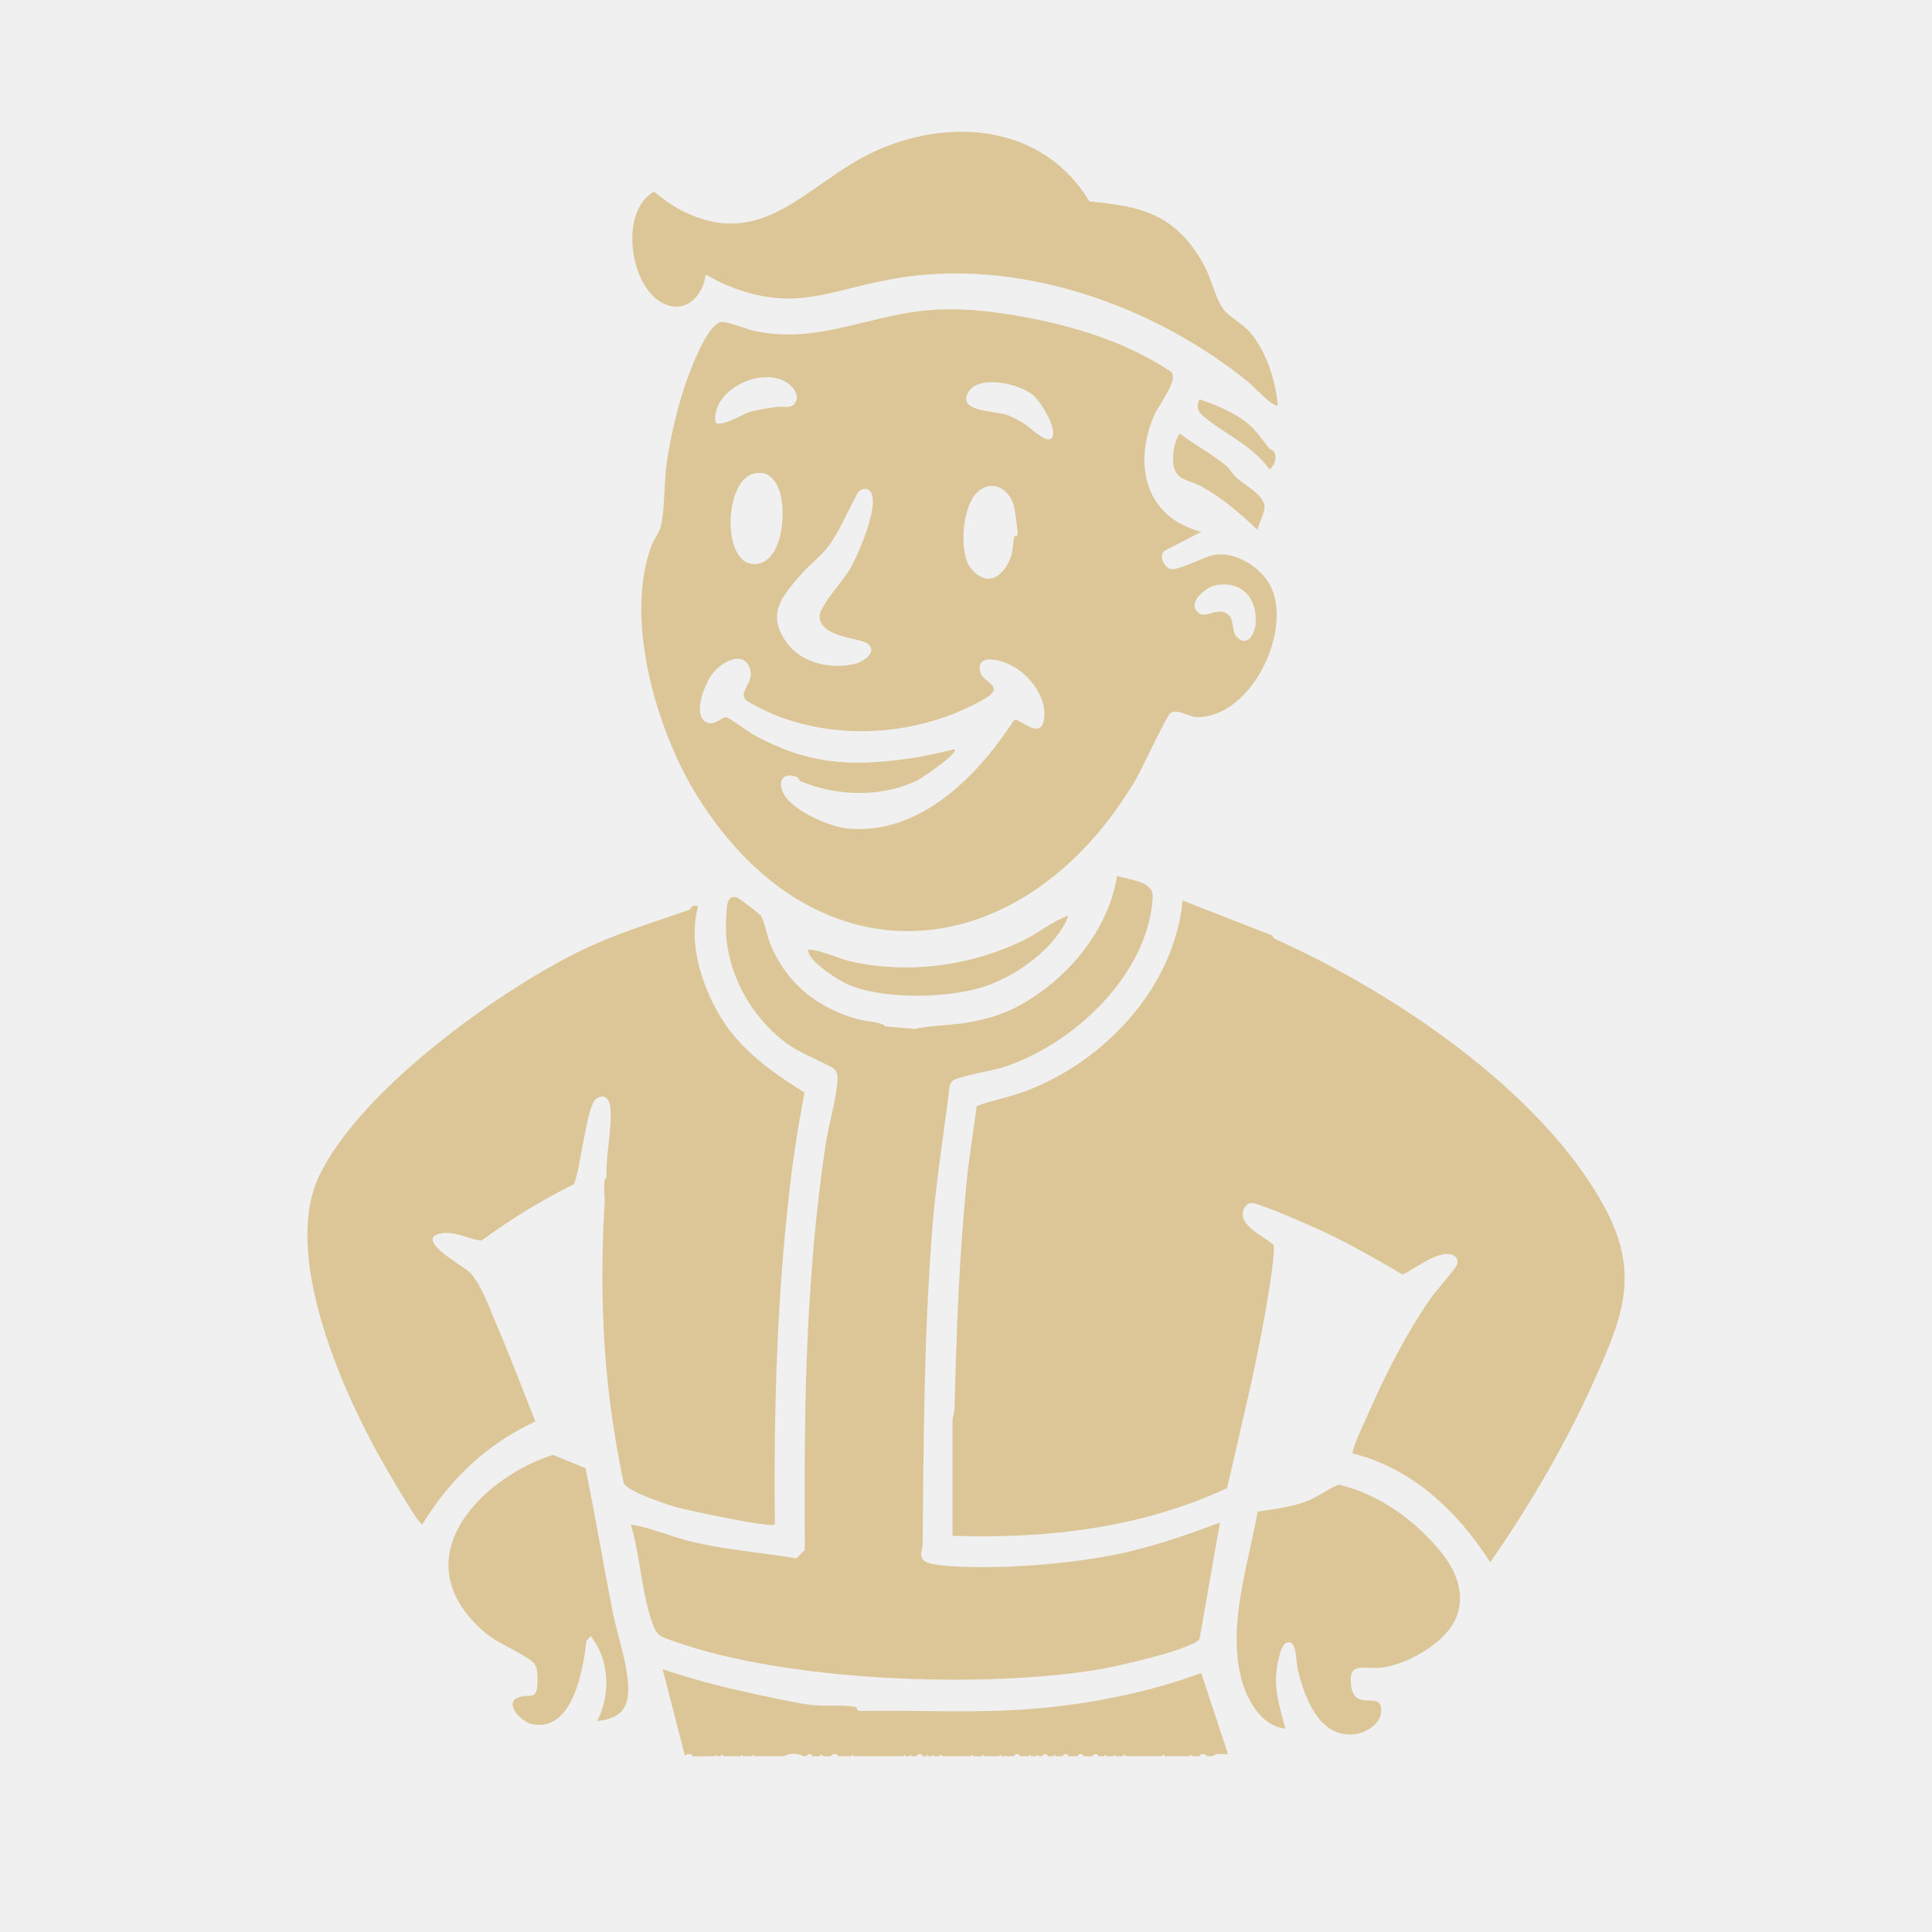
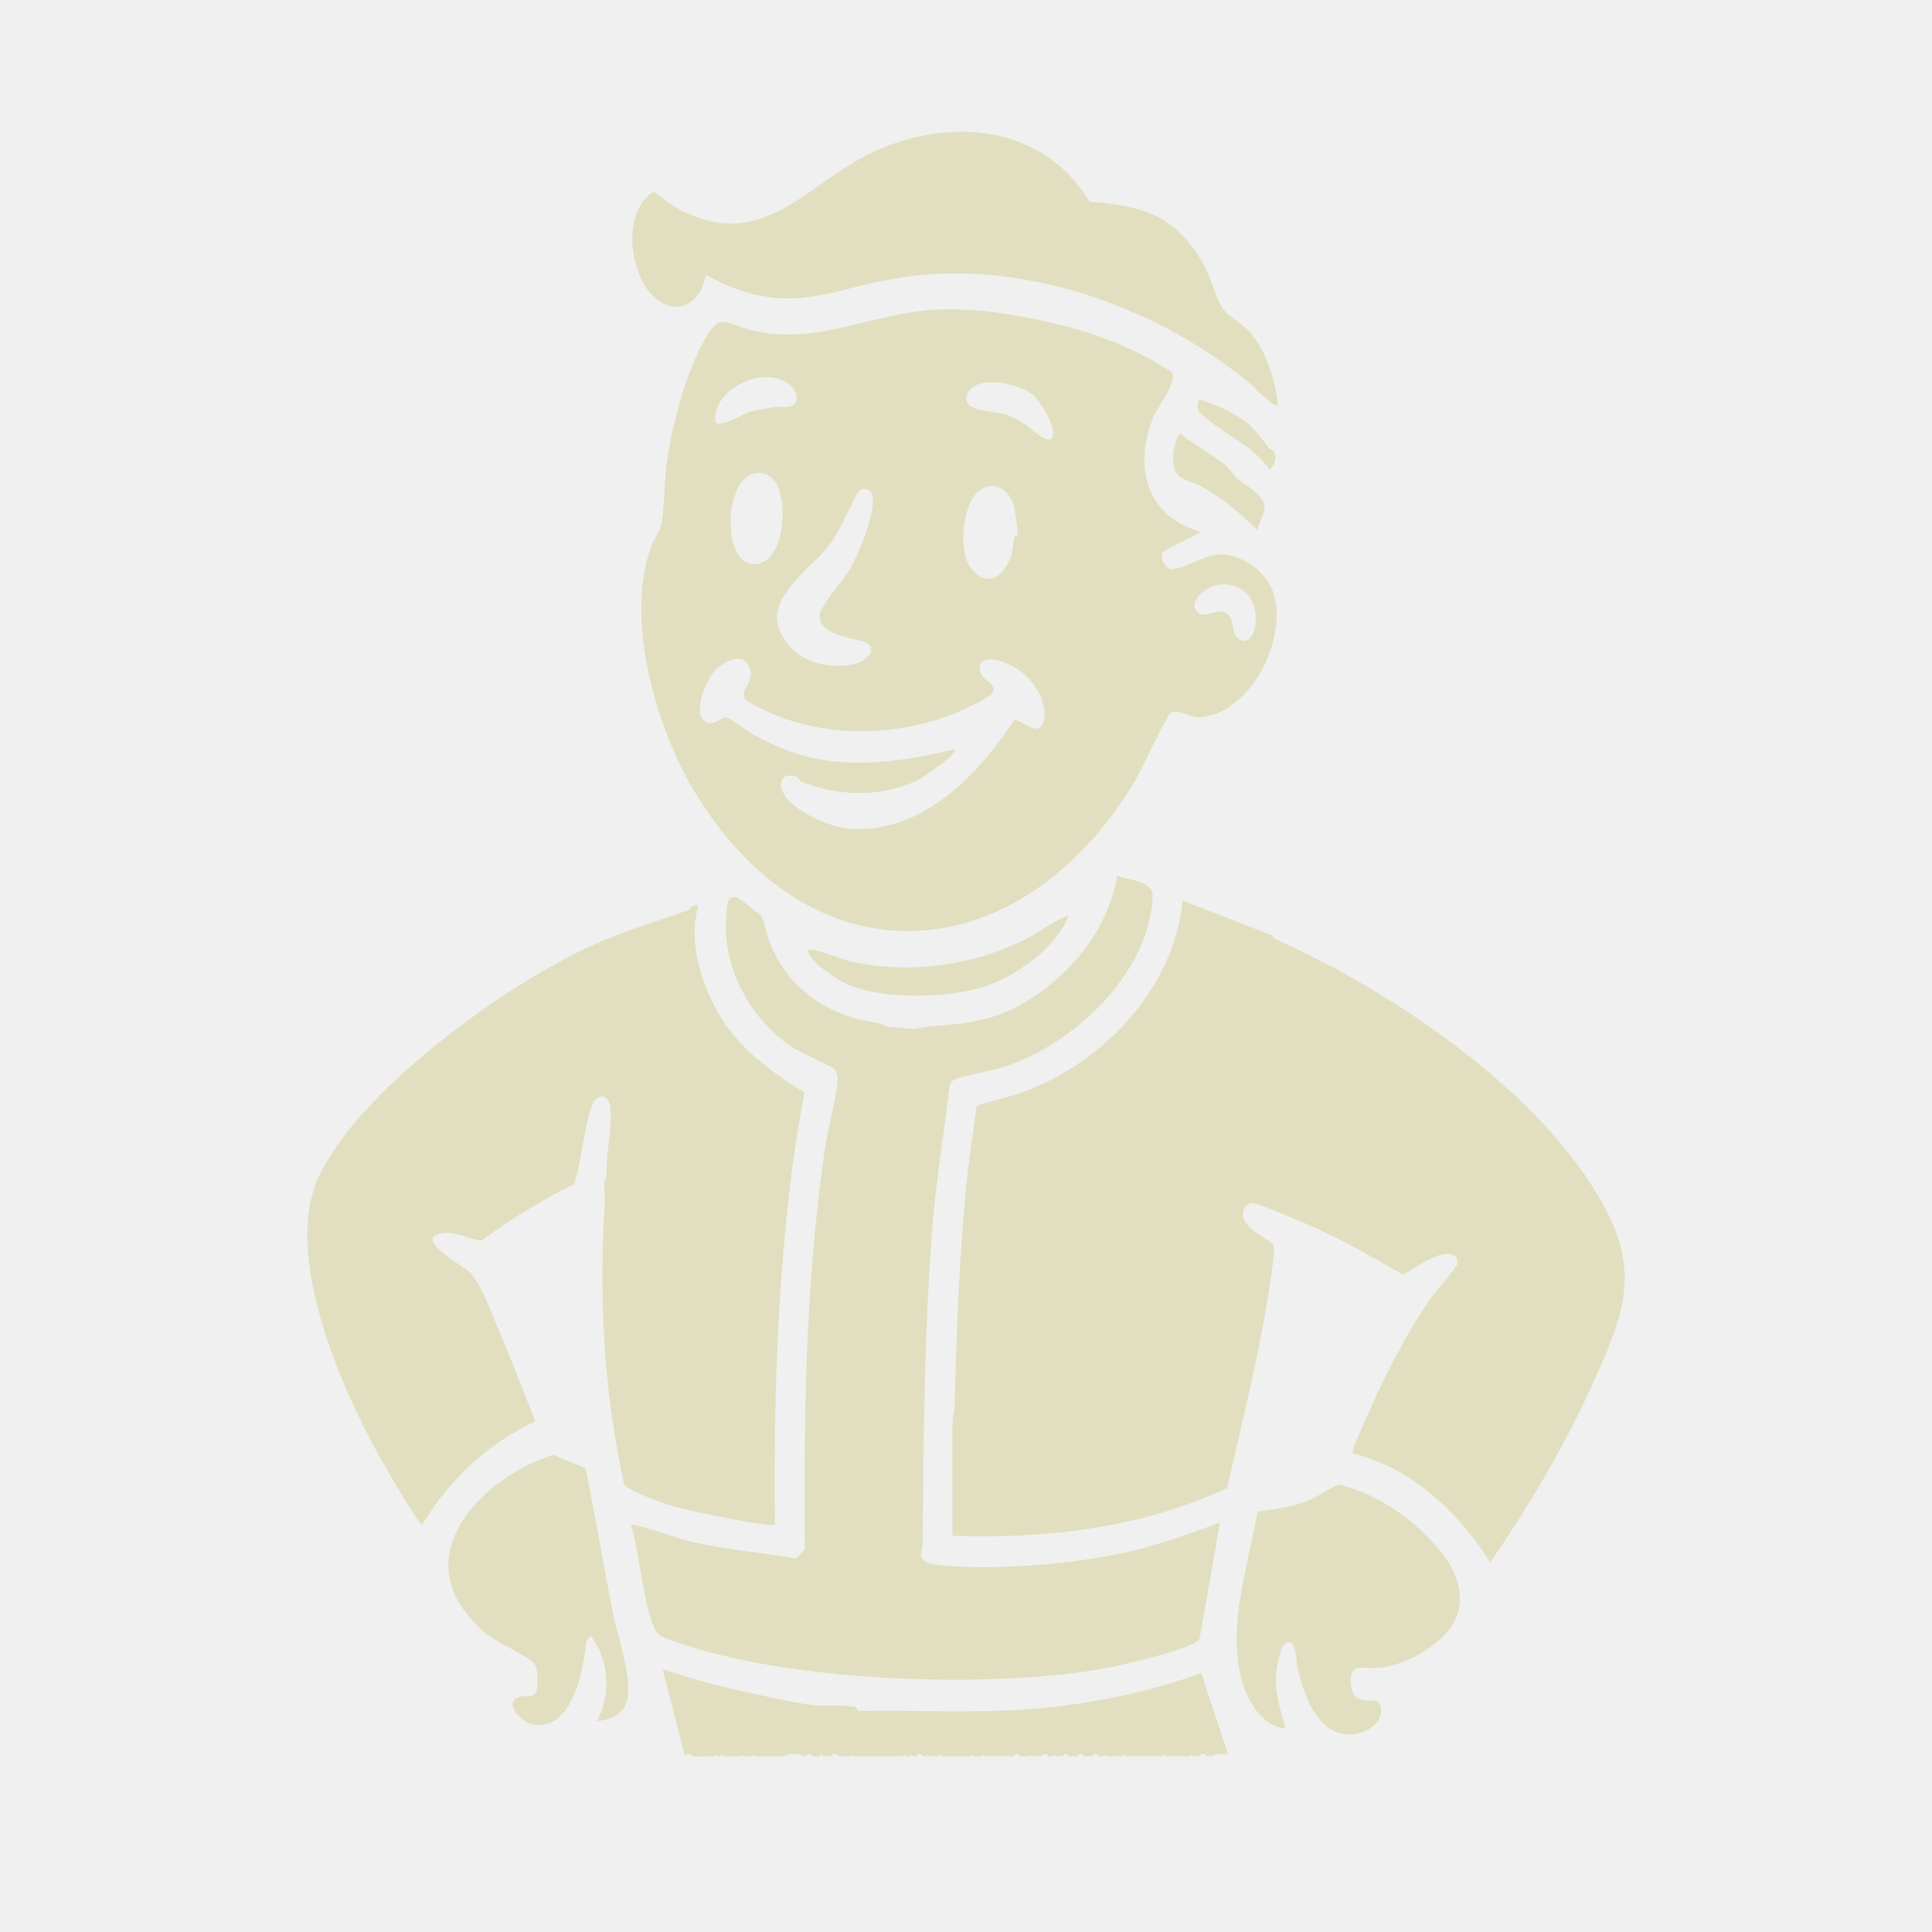
<svg xmlns="http://www.w3.org/2000/svg" width="44" height="44" viewBox="0 0 44 44" fill="none">
  <g clip-path="url(#clip0_14_584)">
    <g clip-path="url(#clip1_14_584)">
-       <path d="M28.962 21.3L29.031 21.382C31.695 22.571 35.082 24.831 36.523 27.455C37.367 28.992 36.964 29.974 36.297 31.461C35.66 32.883 34.826 34.304 33.939 35.579C33.199 34.421 32.161 33.436 30.806 33.101C30.789 32.99 31.074 32.39 31.142 32.235C31.542 31.321 32.033 30.353 32.605 29.538C32.708 29.391 33.168 28.881 33.187 28.788C33.216 28.643 33.134 28.578 32.998 28.562C32.689 28.524 32.221 28.894 31.945 29.028C31.356 28.682 30.761 28.34 30.142 28.05C29.902 27.938 28.653 27.381 28.488 27.398C28.414 27.405 28.356 27.473 28.328 27.539C28.172 27.904 28.787 28.154 28.998 28.346C29.064 28.455 28.873 29.558 28.836 29.775C28.602 31.156 28.255 32.526 27.945 33.89C25.998 34.802 23.825 35.049 21.693 34.977L21.692 32.37C21.694 32.269 21.735 32.174 21.738 32.072C21.785 30.294 21.846 28.504 22.035 26.731C22.089 26.217 22.178 25.701 22.244 25.188C22.612 25.054 22.997 24.987 23.365 24.847C25.157 24.17 26.745 22.485 26.933 20.509L28.962 21.3H28.962Z" fill="#DCC698" />
-       <path d="M27.358 12.112L26.526 12.54C26.383 12.654 26.501 12.89 26.636 12.952C26.801 13.027 27.41 12.68 27.645 12.639C28.187 12.545 28.826 12.983 28.997 13.491C29.351 14.541 28.459 16.303 27.293 16.333C27.078 16.338 26.811 16.124 26.652 16.242C26.567 16.306 25.996 17.535 25.86 17.766C23.329 22.022 18.63 22.535 15.883 18.137C14.963 16.665 14.208 14.122 14.835 12.434C14.891 12.284 15.01 12.129 15.045 12.001C15.142 11.645 15.122 10.972 15.183 10.547C15.26 10.016 15.39 9.447 15.548 8.935C15.652 8.6 16.064 7.438 16.4 7.339C16.532 7.3 16.985 7.494 17.17 7.534C18.557 7.837 19.674 7.229 20.996 7.079C21.842 6.983 22.737 7.098 23.568 7.267C24.663 7.489 25.744 7.847 26.677 8.472C26.843 8.657 26.38 9.235 26.286 9.456C25.8 10.592 26.089 11.783 27.358 12.112ZM16.29 9.608C16.387 9.764 16.923 9.424 17.092 9.376C17.261 9.329 17.488 9.296 17.668 9.27C17.848 9.244 18.073 9.345 18.141 9.098C18.178 8.96 18.053 8.806 17.946 8.73C17.376 8.322 16.216 8.857 16.29 9.608ZM23.511 8.984C23.189 8.73 22.262 8.522 22.04 8.953C21.817 9.384 22.659 9.351 22.941 9.452C23.065 9.496 23.221 9.585 23.335 9.656C23.461 9.736 23.989 10.265 23.986 9.853C23.985 9.621 23.69 9.125 23.511 8.984H23.511ZM17.166 10.786C16.496 10.944 16.434 12.813 17.157 12.847C17.859 12.88 17.958 11.474 17.682 11.021C17.558 10.816 17.406 10.73 17.166 10.786ZM23.174 12.19C23.188 12.159 23.113 11.585 23.086 11.5C22.979 11.149 22.638 10.93 22.311 11.164C21.916 11.445 21.813 12.585 22.119 12.952C22.443 13.341 22.777 13.2 22.979 12.787C23.088 12.562 23.054 12.424 23.099 12.226C23.106 12.193 23.171 12.196 23.174 12.19V12.19ZM19.809 11.175C19.738 11.101 19.604 11.132 19.544 11.21C19.321 11.601 19.141 12.066 18.875 12.428C18.69 12.679 18.448 12.848 18.244 13.082C17.796 13.597 17.445 13.992 17.927 14.649C18.268 15.113 18.954 15.254 19.488 15.114C19.68 15.064 19.986 14.85 19.766 14.662C19.599 14.521 18.665 14.526 18.666 14.028C18.667 13.809 19.198 13.225 19.342 12.986C19.525 12.682 20.073 11.452 19.808 11.175H19.809ZM27.688 13.328C27.48 13.366 27.091 13.675 27.235 13.893C27.404 14.15 27.657 13.845 27.901 13.953C28.146 14.06 28.023 14.355 28.165 14.504C28.405 14.754 28.577 14.441 28.595 14.203C28.641 13.623 28.279 13.216 27.687 13.328H27.688ZM16.978 15.931C16.804 15.726 17.247 15.515 17.046 15.152C16.86 14.82 16.412 15.115 16.242 15.32C16.073 15.525 15.78 16.216 16.045 16.421C16.25 16.579 16.426 16.318 16.551 16.337C16.607 16.345 17.034 16.662 17.149 16.726C18.377 17.404 19.349 17.471 20.728 17.271C21.069 17.222 21.401 17.142 21.736 17.064C21.85 17.151 20.968 17.736 20.886 17.776C20.071 18.164 19.064 18.14 18.235 17.792C18.195 17.775 18.196 17.708 18.121 17.685C17.759 17.578 17.707 17.874 17.884 18.137C18.124 18.494 18.912 18.838 19.33 18.872C20.975 19.006 22.268 17.669 23.098 16.395C23.218 16.341 23.717 16.899 23.781 16.354C23.841 15.841 23.4 15.311 22.958 15.118C22.774 15.038 22.291 14.896 22.311 15.234C22.328 15.528 22.772 15.572 22.587 15.793C22.47 15.934 21.857 16.204 21.661 16.278C20.393 16.759 18.933 16.791 17.667 16.29C17.541 16.24 17.045 16.01 16.978 15.932V15.931Z" fill="#DCC698" />
-       <path d="M15.9 20.638C15.675 21.452 15.957 22.366 16.361 23.078C16.814 23.874 17.56 24.41 18.321 24.882C18.213 25.468 18.11 26.058 18.035 26.65C17.699 29.332 17.619 32.015 17.647 34.719C17.563 34.803 15.647 34.397 15.38 34.319C15.155 34.253 14.297 33.968 14.206 33.783C14.084 33.201 13.981 32.612 13.904 32.022C13.705 30.497 13.678 28.952 13.77 27.419C13.78 27.258 13.74 27.002 13.771 26.867C13.787 26.794 13.813 26.94 13.813 26.689C13.812 26.225 13.943 25.638 13.901 25.221C13.881 25.023 13.761 24.891 13.575 25.027C13.356 25.187 13.216 26.669 13.07 26.97C12.333 27.334 11.633 27.764 10.97 28.252C10.643 28.223 10.353 28.015 10.01 28.097C9.451 28.23 10.536 28.828 10.676 28.957C10.949 29.208 11.151 29.807 11.308 30.169C11.622 30.894 11.898 31.639 12.194 32.372C11.091 32.885 10.252 33.678 9.618 34.718C9.523 34.718 8.719 33.311 8.609 33.112C7.741 31.541 6.434 28.539 7.266 26.787C8.18 24.86 11.259 22.631 13.135 21.697C14.013 21.26 14.784 21.041 15.697 20.721C15.735 20.707 15.752 20.582 15.9 20.639V20.638Z" fill="#DCC698" />
-       <path d="M20.86 23.435C20.892 23.389 21.809 23.326 21.964 23.301C22.396 23.232 22.811 23.121 23.196 22.911C24.294 22.314 25.236 21.216 25.441 19.948C25.721 20.049 26.276 20.053 26.252 20.442C26.144 22.218 24.423 23.803 22.834 24.31C22.615 24.379 21.782 24.523 21.691 24.618C21.662 24.649 21.642 24.687 21.627 24.727C21.495 25.837 21.309 26.949 21.225 28.066C21.045 30.429 21.034 32.8 21.013 35.172C21.012 35.309 20.922 35.407 21.035 35.535C21.115 35.626 21.485 35.658 21.628 35.667C22.744 35.741 24.136 35.637 25.237 35.437C26.118 35.276 26.948 34.988 27.784 34.675L27.319 37.326C27.144 37.573 25.394 37.96 25.024 38.021C22.368 38.462 17.883 38.293 15.338 37.375C15.068 37.278 14.971 37.278 14.866 36.99C14.614 36.3 14.58 35.431 14.367 34.718C14.862 34.804 15.323 35.014 15.815 35.127C16.58 35.302 17.363 35.358 18.135 35.493L18.328 35.297C18.327 34.465 18.322 33.633 18.331 32.799C18.355 30.542 18.469 28.297 18.805 26.048C18.856 25.703 19.108 24.77 19.072 24.505C19.063 24.432 19.027 24.362 18.966 24.319C18.634 24.136 18.179 23.965 17.881 23.737C17.02 23.074 16.456 21.987 16.54 20.873C16.556 20.667 16.542 20.35 16.794 20.444C16.838 20.46 17.3 20.813 17.327 20.852C17.404 20.961 17.472 21.324 17.542 21.496C17.913 22.403 18.62 22.957 19.546 23.216C19.67 23.251 20.132 23.288 20.158 23.375" fill="#DCC698" />
-       <path d="M29.104 9.227C29.015 9.306 28.537 8.788 28.443 8.712C26.253 6.928 23.142 5.842 20.32 6.354C18.846 6.621 18.078 7.126 16.54 6.492C16.374 6.423 16.217 6.323 16.071 6.256C16.002 6.768 15.591 7.169 15.076 6.895C14.346 6.506 14.096 4.819 14.893 4.365C15.078 4.511 15.294 4.676 15.503 4.784C17.39 5.755 18.36 4.177 19.888 3.463C21.619 2.655 23.755 2.831 24.812 4.588C26.021 4.698 26.755 4.886 27.392 5.984C27.573 6.295 27.684 6.791 27.85 7.028C27.986 7.221 28.305 7.366 28.487 7.59C28.854 8.04 29.042 8.653 29.104 9.227H29.104Z" fill="#DCC698" />
-       <path d="M32.966 37.158C32.626 37.562 31.983 37.913 31.458 37.98C31.078 38.028 30.717 37.823 30.766 38.357C30.821 38.964 31.359 38.569 31.439 38.84C31.546 39.201 31.144 39.468 30.83 39.498C30.034 39.576 29.694 38.628 29.55 37.993C29.514 37.835 29.538 37.294 29.287 37.419C29.142 37.491 29.067 38.015 29.061 38.183C29.044 38.594 29.172 38.981 29.275 39.369C28.724 39.311 28.389 38.705 28.266 38.215C27.956 36.987 28.43 35.633 28.642 34.423C28.992 34.378 29.392 34.321 29.724 34.203C29.997 34.106 30.221 33.918 30.488 33.811C31.417 34.031 32.235 34.627 32.833 35.364C33.261 35.892 33.445 36.59 32.966 37.158H32.966Z" fill="#DCC698" />
-       <path d="M15.601 39.996L15.091 38.015C15.688 38.215 16.298 38.383 16.914 38.518C17.384 38.622 18.015 38.768 18.48 38.83C18.759 38.867 19.233 38.815 19.491 38.877C19.528 38.886 19.504 38.967 19.581 38.966C20.868 38.942 22.206 39.025 23.502 38.919C24.799 38.813 26.139 38.553 27.357 38.101L27.954 39.91C27.948 39.923 27.96 39.946 27.954 39.953C27.854 39.946 27.679 39.925 27.613 39.996C27.57 39.997 27.528 39.995 27.485 39.996C27.468 39.928 27.329 39.931 27.315 39.996C27.258 39.997 27.201 39.995 27.145 39.996L27.123 39.953L27.102 39.996C26.918 39.997 26.732 39.994 26.548 39.996L26.485 39.953L26.463 39.996C26.194 39.997 25.923 39.994 25.654 39.996L25.59 39.953L25.569 39.996H25.398L25.377 39.953L25.356 39.996C25.299 39.996 25.242 39.996 25.185 39.996L25.164 39.953L25.143 39.996C25.1 39.996 25.058 39.996 25.015 39.996C25.009 39.931 24.893 39.931 24.887 39.996C24.816 39.996 24.745 39.996 24.674 39.996C24.668 39.931 24.552 39.931 24.546 39.996C24.475 39.996 24.404 39.996 24.333 39.996C24.327 39.931 24.212 39.931 24.206 39.996C24.149 39.996 24.092 39.996 24.035 39.996L24.014 39.953L23.993 39.996C23.95 39.996 23.907 39.996 23.865 39.996C23.859 39.931 23.743 39.931 23.737 39.996C23.709 39.996 23.68 39.996 23.652 39.996L23.631 39.953L23.609 39.996H23.482L23.46 39.953L23.439 39.996H23.226C23.22 39.931 23.104 39.931 23.098 39.996C22.999 39.996 22.899 39.996 22.8 39.996L22.779 39.953L22.757 39.996C22.644 39.996 22.53 39.996 22.417 39.996L22.395 39.953L22.374 39.996C22.303 39.996 22.232 39.996 22.161 39.996L22.14 39.953L22.118 39.996H21.48L21.416 39.953L21.394 39.996H21.267L21.245 39.953L21.224 39.996C21.195 39.996 21.167 39.996 21.139 39.996L21.117 39.953L21.096 39.996H21.011C21.005 39.931 20.889 39.931 20.883 39.996H20.755L20.734 39.953L20.713 39.996H20.628L20.606 39.953L20.585 39.996H19.435L19.414 39.953L19.392 39.996H19.094C19.077 39.928 18.938 39.931 18.924 39.996C18.867 39.996 18.81 39.996 18.753 39.996L18.69 39.953L18.668 39.996C18.612 39.996 18.555 39.996 18.498 39.996C18.492 39.931 18.376 39.931 18.37 39.996H18.285C18.199 39.924 17.953 39.922 17.859 39.996C17.632 39.995 17.404 39.997 17.177 39.996L17.156 39.953L17.135 39.996C17.064 39.996 16.993 39.996 16.922 39.996L16.901 39.953L16.879 39.996C16.752 39.995 16.623 39.997 16.496 39.996L16.433 39.953L16.411 39.996C16.382 39.996 16.354 39.996 16.326 39.996L16.304 39.953L16.283 39.996C16.114 39.993 15.94 40.007 15.772 39.996C15.754 39.928 15.615 39.931 15.601 39.996Z" fill="#DCC698" />
-       <path d="M13.334 33.437C13.56 34.522 13.737 35.619 13.954 36.707C14.043 37.153 14.202 37.624 14.271 38.067C14.367 38.692 14.322 39.119 13.601 39.196C13.91 38.595 13.887 37.795 13.451 37.26L13.354 37.376C13.284 38.033 13.042 39.427 12.141 39.272C11.873 39.226 11.485 38.806 11.78 38.668C12.074 38.531 12.259 38.815 12.24 38.186C12.232 37.916 12.191 37.872 11.962 37.731C11.455 37.418 11.19 37.383 10.747 36.892C9.306 35.294 11.074 33.615 12.592 33.134L13.334 33.436V33.437Z" fill="#DCC698" />
-       <path d="M24.334 20.853C24.061 21.57 23.186 22.199 22.482 22.447C21.651 22.739 20.156 22.772 19.34 22.434C19.107 22.338 18.485 21.938 18.413 21.692C18.394 21.625 18.416 21.622 18.475 21.629C18.76 21.664 19.124 21.844 19.434 21.91C20.743 22.185 22.128 21.993 23.326 21.407C23.675 21.236 23.971 20.975 24.333 20.853H24.334Z" fill="#DCC698" />
-       <path d="M27.939 10.62C28 10.669 28.082 10.809 28.166 10.885C28.336 11.038 28.825 11.298 28.799 11.56C28.782 11.727 28.675 11.906 28.636 12.068C28.238 11.684 27.832 11.335 27.346 11.069C27.077 10.923 26.775 10.952 26.724 10.579C26.693 10.357 26.741 10.055 26.869 9.873C27.215 10.139 27.603 10.339 27.94 10.62H27.939Z" fill="#DCC698" />
-       <path d="M28.451 9.673C28.593 9.795 28.78 10.052 28.891 10.198C28.923 10.24 28.988 10.241 29.019 10.294C29.09 10.421 29.026 10.606 28.913 10.69C28.537 10.164 27.958 9.918 27.489 9.547C27.321 9.415 27.215 9.32 27.316 9.097C27.699 9.217 28.144 9.41 28.451 9.673Z" fill="#DCC698" />
+       <path d="M28.962 21.3L29.031 21.382C31.695 22.571 35.082 24.831 36.523 27.455C37.367 28.992 36.964 29.974 36.297 31.461C35.66 32.883 34.826 34.304 33.939 35.579C33.199 34.421 32.161 33.436 30.806 33.101C30.789 32.99 31.074 32.39 31.142 32.235C31.542 31.321 32.033 30.353 32.605 29.538C32.708 29.391 33.168 28.881 33.187 28.788C33.216 28.643 33.134 28.578 32.998 28.562C32.689 28.524 32.221 28.894 31.945 29.028C31.356 28.682 30.761 28.34 30.142 28.05C29.902 27.938 28.653 27.381 28.488 27.398C28.414 27.405 28.356 27.473 28.328 27.539C28.172 27.904 28.787 28.154 28.998 28.346C29.064 28.455 28.873 29.558 28.836 29.775C28.602 31.156 28.255 32.526 27.945 33.89C25.998 34.802 23.825 35.049 21.693 34.977L21.692 32.37C21.694 32.269 21.735 32.174 21.738 32.072C21.785 30.294 21.846 28.504 22.035 26.731C22.089 26.217 22.178 25.701 22.244 25.188C22.612 25.054 22.997 24.987 23.365 24.847C25.157 24.17 26.745 22.485 26.933 20.509L28.962 21.3H28.962Z" fill="#E1DFBF" />
+       <path d="M27.358 12.112L26.526 12.54C26.383 12.654 26.501 12.89 26.636 12.952C26.801 13.027 27.41 12.68 27.645 12.639C28.187 12.545 28.826 12.983 28.997 13.491C29.351 14.541 28.459 16.303 27.293 16.333C27.078 16.338 26.811 16.124 26.652 16.242C26.567 16.306 25.996 17.535 25.86 17.766C23.329 22.022 18.63 22.535 15.883 18.137C14.963 16.665 14.208 14.122 14.835 12.434C14.891 12.284 15.01 12.129 15.045 12.001C15.142 11.645 15.122 10.972 15.183 10.547C15.26 10.016 15.39 9.447 15.548 8.935C15.652 8.6 16.064 7.438 16.4 7.339C16.532 7.3 16.985 7.494 17.17 7.534C18.557 7.837 19.674 7.229 20.996 7.079C21.842 6.983 22.737 7.098 23.568 7.267C24.663 7.489 25.744 7.847 26.677 8.472C26.843 8.657 26.38 9.235 26.286 9.456C25.8 10.592 26.089 11.783 27.358 12.112ZM16.29 9.608C16.387 9.764 16.923 9.424 17.092 9.376C17.261 9.329 17.488 9.296 17.668 9.27C17.848 9.244 18.073 9.345 18.141 9.098C18.178 8.96 18.053 8.806 17.946 8.73C17.376 8.322 16.216 8.857 16.29 9.608ZM23.511 8.984C23.189 8.73 22.262 8.522 22.04 8.953C21.817 9.384 22.659 9.351 22.941 9.452C23.065 9.496 23.221 9.585 23.335 9.656C23.461 9.736 23.989 10.265 23.986 9.853C23.985 9.621 23.69 9.125 23.511 8.984H23.511ZM17.166 10.786C16.496 10.944 16.434 12.813 17.157 12.847C17.859 12.88 17.958 11.474 17.682 11.021C17.558 10.816 17.406 10.73 17.166 10.786ZM23.174 12.19C23.188 12.159 23.113 11.585 23.086 11.5C22.979 11.149 22.638 10.93 22.311 11.164C21.916 11.445 21.813 12.585 22.119 12.952C22.443 13.341 22.777 13.2 22.979 12.787C23.088 12.562 23.054 12.424 23.099 12.226C23.106 12.193 23.171 12.196 23.174 12.19V12.19ZM19.809 11.175C19.738 11.101 19.604 11.132 19.544 11.21C19.321 11.601 19.141 12.066 18.875 12.428C18.69 12.679 18.448 12.848 18.244 13.082C17.796 13.597 17.445 13.992 17.927 14.649C18.268 15.113 18.954 15.254 19.488 15.114C19.68 15.064 19.986 14.85 19.766 14.662C19.599 14.521 18.665 14.526 18.666 14.028C18.667 13.809 19.198 13.225 19.342 12.986C19.525 12.682 20.073 11.452 19.808 11.175H19.809ZM27.688 13.328C27.48 13.366 27.091 13.675 27.235 13.893C27.404 14.15 27.657 13.845 27.901 13.953C28.146 14.06 28.023 14.355 28.165 14.504C28.405 14.754 28.577 14.441 28.595 14.203C28.641 13.623 28.279 13.216 27.687 13.328H27.688ZM16.978 15.931C16.804 15.726 17.247 15.515 17.046 15.152C16.86 14.82 16.412 15.115 16.242 15.32C16.073 15.525 15.78 16.216 16.045 16.421C16.25 16.579 16.426 16.318 16.551 16.337C16.607 16.345 17.034 16.662 17.149 16.726C18.377 17.404 19.349 17.471 20.728 17.271C21.069 17.222 21.401 17.142 21.736 17.064C21.85 17.151 20.968 17.736 20.886 17.776C20.071 18.164 19.064 18.14 18.235 17.792C18.195 17.775 18.196 17.708 18.121 17.685C17.759 17.578 17.707 17.874 17.884 18.137C18.124 18.494 18.912 18.838 19.33 18.872C20.975 19.006 22.268 17.669 23.098 16.395C23.218 16.341 23.717 16.899 23.781 16.354C23.841 15.841 23.4 15.311 22.958 15.118C22.774 15.038 22.291 14.896 22.311 15.234C22.328 15.528 22.772 15.572 22.587 15.793C22.47 15.934 21.857 16.204 21.661 16.278C20.393 16.759 18.933 16.791 17.667 16.29C17.541 16.24 17.045 16.01 16.978 15.932V15.931Z" fill="#E1DFBF" />
+       <path d="M15.9 20.638C15.675 21.452 15.957 22.366 16.361 23.078C16.814 23.874 17.56 24.41 18.321 24.882C18.213 25.468 18.11 26.058 18.035 26.65C17.699 29.332 17.619 32.015 17.647 34.719C17.563 34.803 15.647 34.397 15.38 34.319C15.155 34.253 14.297 33.968 14.206 33.783C14.084 33.201 13.981 32.612 13.904 32.022C13.705 30.497 13.678 28.952 13.77 27.419C13.78 27.258 13.74 27.002 13.771 26.867C13.787 26.794 13.813 26.94 13.813 26.689C13.812 26.225 13.943 25.638 13.901 25.221C13.881 25.023 13.761 24.891 13.575 25.027C13.356 25.187 13.216 26.669 13.07 26.97C12.333 27.334 11.633 27.764 10.97 28.252C10.643 28.223 10.353 28.015 10.01 28.097C9.451 28.23 10.536 28.828 10.676 28.957C10.949 29.208 11.151 29.807 11.308 30.169C11.622 30.894 11.898 31.639 12.194 32.372C11.091 32.885 10.252 33.678 9.618 34.718C9.523 34.718 8.719 33.311 8.609 33.112C7.741 31.541 6.434 28.539 7.266 26.787C8.18 24.86 11.259 22.631 13.135 21.697C14.013 21.26 14.784 21.041 15.697 20.721C15.735 20.707 15.752 20.582 15.9 20.639V20.638Z" fill="#E1DFBF" />
+       <path d="M20.86 23.435C20.892 23.389 21.809 23.326 21.964 23.301C22.396 23.232 22.811 23.121 23.196 22.911C24.294 22.314 25.236 21.216 25.441 19.948C25.721 20.049 26.276 20.053 26.252 20.442C26.144 22.218 24.423 23.803 22.834 24.31C22.615 24.379 21.782 24.523 21.691 24.618C21.662 24.649 21.642 24.687 21.627 24.727C21.495 25.837 21.309 26.949 21.225 28.066C21.045 30.429 21.034 32.8 21.013 35.172C21.012 35.309 20.922 35.407 21.035 35.535C21.115 35.626 21.485 35.658 21.628 35.667C22.744 35.741 24.136 35.637 25.237 35.437C26.118 35.276 26.948 34.988 27.784 34.675L27.319 37.326C27.144 37.573 25.394 37.96 25.024 38.021C22.368 38.462 17.883 38.293 15.338 37.375C15.068 37.278 14.971 37.278 14.866 36.99C14.614 36.3 14.58 35.431 14.367 34.718C14.862 34.804 15.323 35.014 15.815 35.127C16.58 35.302 17.363 35.358 18.135 35.493L18.328 35.297C18.327 34.465 18.322 33.633 18.331 32.799C18.355 30.542 18.469 28.297 18.805 26.048C18.856 25.703 19.108 24.77 19.072 24.505C19.063 24.432 19.027 24.362 18.966 24.319C18.634 24.136 18.179 23.965 17.881 23.737C17.02 23.074 16.456 21.987 16.54 20.873C16.556 20.667 16.542 20.35 16.794 20.444C16.838 20.46 17.3 20.813 17.327 20.852C17.404 20.961 17.472 21.324 17.542 21.496C17.913 22.403 18.62 22.957 19.546 23.216C19.67 23.251 20.132 23.288 20.158 23.375" fill="#E1DFBF" />
+       <path d="M29.104 9.227C29.015 9.306 28.537 8.788 28.443 8.712C26.253 6.928 23.142 5.842 20.32 6.354C18.846 6.621 18.078 7.126 16.54 6.492C16.374 6.423 16.217 6.323 16.071 6.256C16.002 6.768 15.591 7.169 15.076 6.895C14.346 6.506 14.096 4.819 14.893 4.365C15.078 4.511 15.294 4.676 15.503 4.784C17.39 5.755 18.36 4.177 19.888 3.463C21.619 2.655 23.755 2.831 24.812 4.588C26.021 4.698 26.755 4.886 27.392 5.984C27.573 6.295 27.684 6.791 27.85 7.028C27.986 7.221 28.305 7.366 28.487 7.59C28.854 8.04 29.042 8.653 29.104 9.227H29.104Z" fill="#E1DFBF" />
+       <path d="M32.966 37.158C32.626 37.562 31.983 37.913 31.458 37.98C31.078 38.028 30.717 37.823 30.766 38.357C30.821 38.964 31.359 38.569 31.439 38.84C31.546 39.201 31.144 39.468 30.83 39.498C30.034 39.576 29.694 38.628 29.55 37.993C29.514 37.835 29.538 37.294 29.287 37.419C29.142 37.491 29.067 38.015 29.061 38.183C29.044 38.594 29.172 38.981 29.275 39.369C28.724 39.311 28.389 38.705 28.266 38.215C27.956 36.987 28.43 35.633 28.642 34.423C28.992 34.378 29.392 34.321 29.724 34.203C29.997 34.106 30.221 33.918 30.488 33.811C31.417 34.031 32.235 34.627 32.833 35.364C33.261 35.892 33.445 36.59 32.966 37.158H32.966Z" fill="#E1DFBF" />
+       <path d="M15.601 39.996L15.091 38.015C15.688 38.215 16.298 38.383 16.914 38.518C17.384 38.622 18.015 38.768 18.48 38.83C18.759 38.867 19.233 38.815 19.491 38.877C19.528 38.886 19.504 38.967 19.581 38.966C20.868 38.942 22.206 39.025 23.502 38.919C24.799 38.813 26.139 38.553 27.357 38.101L27.954 39.91C27.948 39.923 27.96 39.946 27.954 39.953C27.854 39.946 27.679 39.925 27.613 39.996C27.57 39.997 27.528 39.995 27.485 39.996C27.468 39.928 27.329 39.931 27.315 39.996C27.258 39.997 27.201 39.995 27.145 39.996L27.123 39.953L27.102 39.996C26.918 39.997 26.732 39.994 26.548 39.996L26.485 39.953L26.463 39.996C26.194 39.997 25.923 39.994 25.654 39.996L25.59 39.953L25.569 39.996H25.398L25.377 39.953L25.356 39.996C25.299 39.996 25.242 39.996 25.185 39.996L25.164 39.953L25.143 39.996C25.1 39.996 25.058 39.996 25.015 39.996C25.009 39.931 24.893 39.931 24.887 39.996C24.816 39.996 24.745 39.996 24.674 39.996C24.668 39.931 24.552 39.931 24.546 39.996C24.475 39.996 24.404 39.996 24.333 39.996C24.327 39.931 24.212 39.931 24.206 39.996C24.149 39.996 24.092 39.996 24.035 39.996L24.014 39.953L23.993 39.996C23.95 39.996 23.907 39.996 23.865 39.996C23.859 39.931 23.743 39.931 23.737 39.996C23.709 39.996 23.68 39.996 23.652 39.996L23.631 39.953L23.609 39.996H23.482L23.46 39.953L23.439 39.996H23.226C23.22 39.931 23.104 39.931 23.098 39.996C22.999 39.996 22.899 39.996 22.8 39.996L22.779 39.953L22.757 39.996C22.644 39.996 22.53 39.996 22.417 39.996L22.395 39.953L22.374 39.996C22.303 39.996 22.232 39.996 22.161 39.996L22.14 39.953L22.118 39.996H21.48L21.416 39.953L21.394 39.996H21.267L21.245 39.953L21.224 39.996C21.195 39.996 21.167 39.996 21.139 39.996L21.117 39.953L21.096 39.996H21.011C21.005 39.931 20.889 39.931 20.883 39.996H20.755L20.734 39.953L20.713 39.996H20.628L20.606 39.953L20.585 39.996H19.435L19.414 39.953L19.392 39.996H19.094C19.077 39.928 18.938 39.931 18.924 39.996C18.867 39.996 18.81 39.996 18.753 39.996L18.69 39.953L18.668 39.996C18.612 39.996 18.555 39.996 18.498 39.996C18.492 39.931 18.376 39.931 18.37 39.996H18.285C18.199 39.924 17.953 39.922 17.859 39.996C17.632 39.995 17.404 39.997 17.177 39.996L17.156 39.953L17.135 39.996C17.064 39.996 16.993 39.996 16.922 39.996L16.901 39.953L16.879 39.996C16.752 39.995 16.623 39.997 16.496 39.996L16.433 39.953L16.411 39.996C16.382 39.996 16.354 39.996 16.326 39.996L16.304 39.953L16.283 39.996C16.114 39.993 15.94 40.007 15.772 39.996C15.754 39.928 15.615 39.931 15.601 39.996Z" fill="#E1DFBF" />
+       <path d="M13.334 33.437C13.56 34.522 13.737 35.619 13.954 36.707C14.043 37.153 14.202 37.624 14.271 38.067C14.367 38.692 14.322 39.119 13.601 39.196C13.91 38.595 13.887 37.795 13.451 37.26L13.354 37.376C13.284 38.033 13.042 39.427 12.141 39.272C11.873 39.226 11.485 38.806 11.78 38.668C12.074 38.531 12.259 38.815 12.24 38.186C12.232 37.916 12.191 37.872 11.962 37.731C11.455 37.418 11.19 37.383 10.747 36.892C9.306 35.294 11.074 33.615 12.592 33.134L13.334 33.436V33.437Z" fill="#E1DFBF" />
+       <path d="M24.334 20.853C24.061 21.57 23.186 22.199 22.482 22.447C21.651 22.739 20.156 22.772 19.34 22.434C19.107 22.338 18.485 21.938 18.413 21.692C18.394 21.625 18.416 21.622 18.475 21.629C18.76 21.664 19.124 21.844 19.434 21.91C20.743 22.185 22.128 21.993 23.326 21.407C23.675 21.236 23.971 20.975 24.333 20.853H24.334Z" fill="#E1DFBF" />
+       <path d="M27.939 10.62C28 10.669 28.082 10.809 28.166 10.885C28.336 11.038 28.825 11.298 28.799 11.56C28.782 11.727 28.675 11.906 28.636 12.068C28.238 11.684 27.832 11.335 27.346 11.069C27.077 10.923 26.775 10.952 26.724 10.579C26.693 10.357 26.741 10.055 26.869 9.873C27.215 10.139 27.603 10.339 27.94 10.62H27.939Z" fill="#E1DFBF" />
+       <path d="M28.451 9.673C28.593 9.795 28.78 10.052 28.891 10.198C28.923 10.24 28.988 10.241 29.019 10.294C29.09 10.421 29.026 10.606 28.913 10.69C28.537 10.164 27.958 9.918 27.489 9.547C27.321 9.415 27.215 9.32 27.316 9.097C27.699 9.217 28.144 9.41 28.451 9.673Z" fill="#E1DFBF" />
    </g>
  </g>
  <defs>
    <clipPath id="clip0_14_584">
      <rect width="440" height="956" fill="white" transform="translate(-388 -39)" />
    </clipPath>
    <clipPath id="clip1_14_584">
      <rect width="30" height="37" fill="white" transform="translate(7 3)" />
    </clipPath>
  </defs>
</svg>
